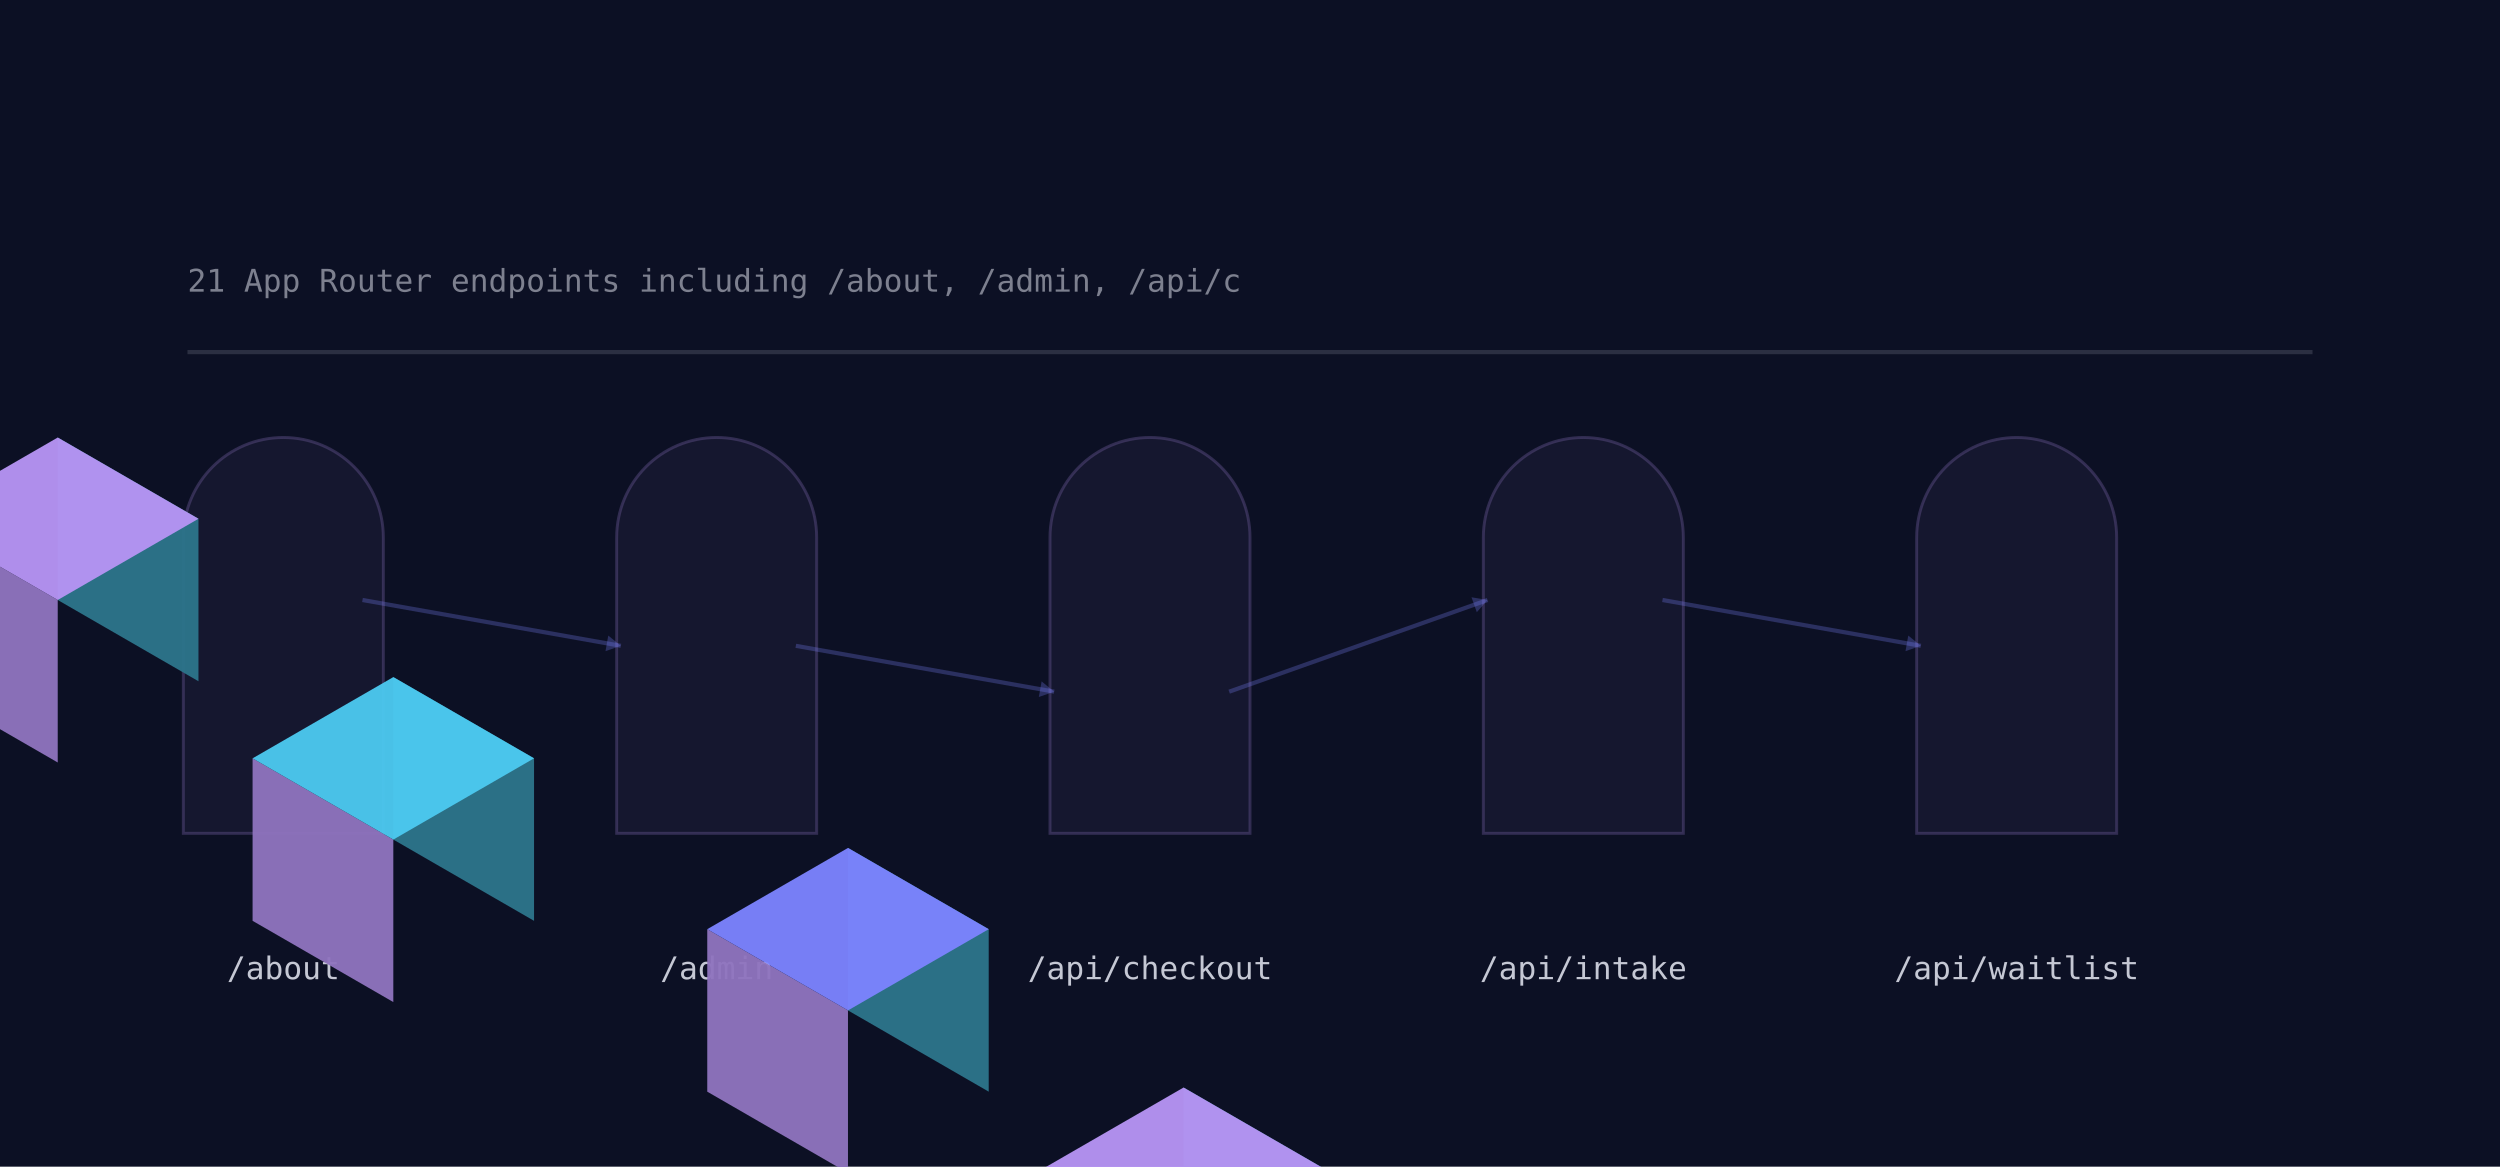
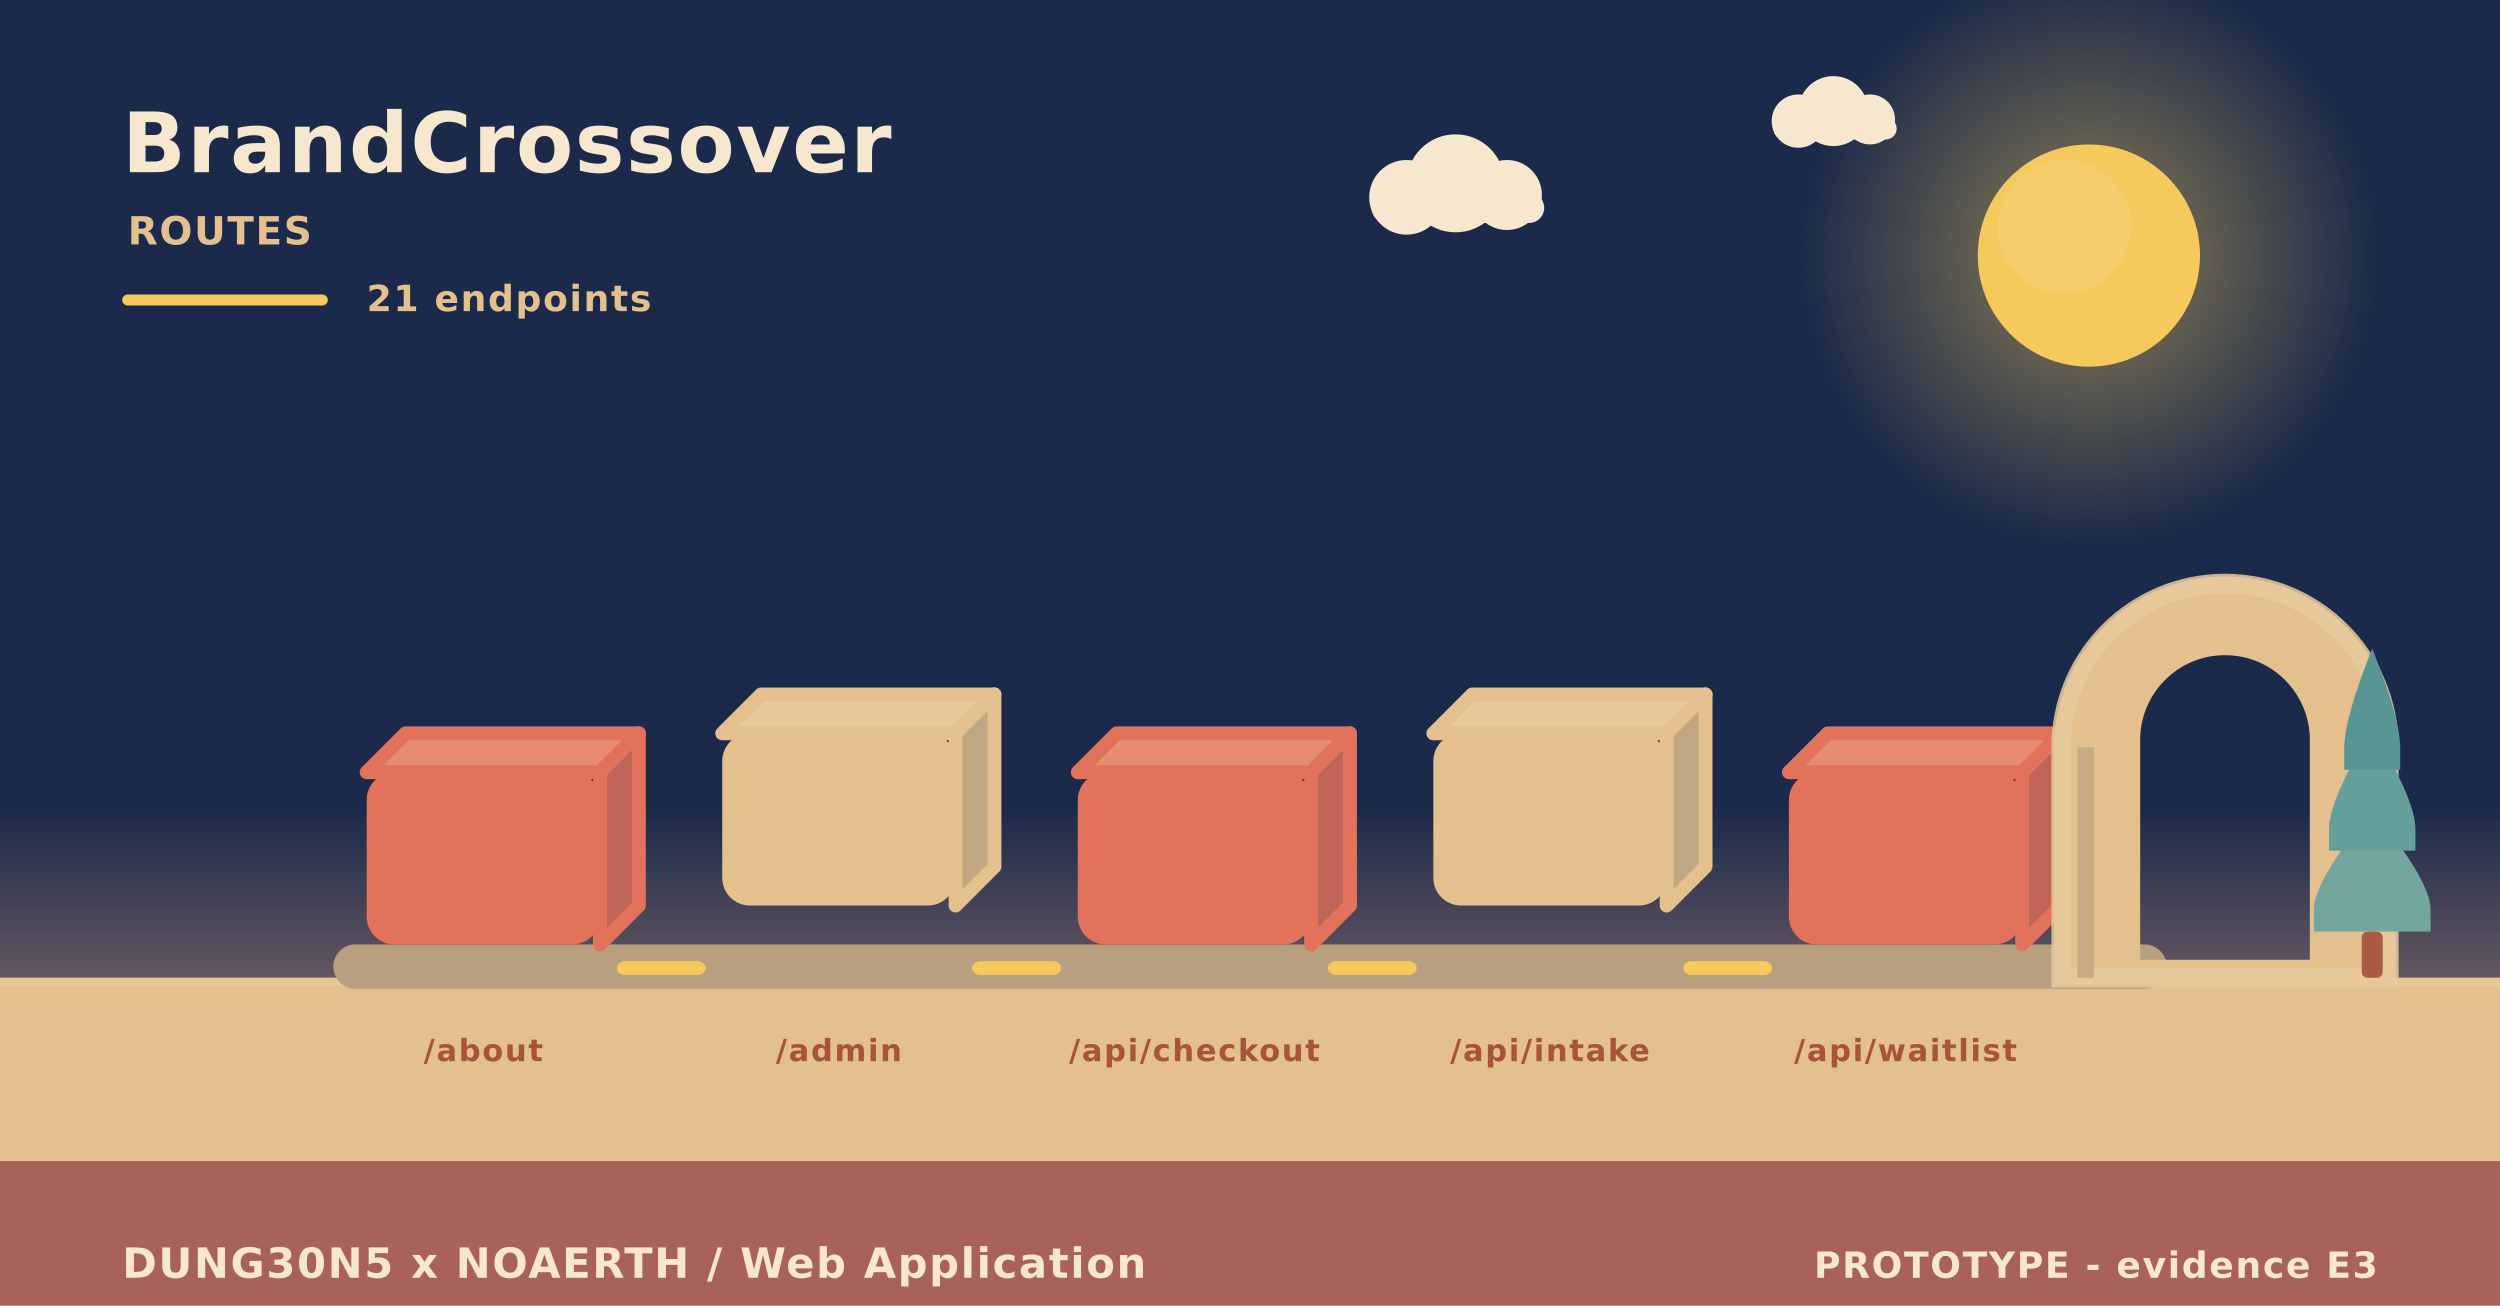
- <svg xmlns="http://www.w3.org/2000/svg" viewBox="0 0 1200 560" width="1200" height="560" role="img" aria-label="BrandCrossover data flow">
-   <rect width="1200" height="560" fill="#0c1024" />
-   <defs>
-     <linearGradient id="gf" x1="0" y1="0" x2="1" y2="1">
-       <stop offset="0%" stop-color="#7c83ff" />
-       <stop offset="100%" stop-color="#b794f4" />
-     </linearGradient>
-   </defs>
-   <path d="M88.00,400.00 L88.00,258.00 A48.00,48.00 0 0 1 184.00,258.00 L184.00,400.00 Z" fill="rgba(183,148,244,0.100)" opacity="0.55" stroke="rgba(183,148,244,0.400)" stroke-width="1.4" />
-   <polygon points="-133.37,173.00 -65.82,212.00 -65.82,134.00 -133.37,95.00" fill="#2c758b" opacity="0.95" />
-   <polygon points="-200.92,212.00 -133.37,251.00 -133.37,173.00 -200.92,134.00" fill="#8f73be" opacity="0.95" />
-   <polygon points="-133.37,95.00 -65.82,134.00 -133.37,173.00 -200.92,134.00" fill="#7c83ff" opacity="0.95" />
-   <text x="136" y="470" font-family="ui-monospace,Menlo,monospace" font-size="15" fill="rgba(238,240,251,0.820)" text-anchor="middle">/about</text>
-   <path d="M296.00,400.00 L296.00,258.00 A48.00,48.00 0 0 1 392.00,258.00 L392.00,400.00 Z" fill="rgba(183,148,244,0.100)" opacity="0.55" stroke="rgba(183,148,244,0.400)" stroke-width="1.4" />
-   <polygon points="27.71,288.00 95.26,327.00 95.26,249.00 27.71,210.00" fill="#2c758b" opacity="0.95" />
-   <polygon points="-39.84,327.00 27.71,366.00 27.71,288.00 -39.84,249.00" fill="#8f73be" opacity="0.95" />
-   <polygon points="27.71,210.00 95.26,249.00 27.71,288.00 -39.84,249.00" fill="#b794f4" opacity="0.95" />
-   <text x="344" y="470" font-family="ui-monospace,Menlo,monospace" font-size="15" fill="rgba(238,240,251,0.820)" text-anchor="middle">/admin</text>
-   <line x1="174.00" y1="288.00" x2="298.00" y2="310.00" stroke="rgba(124,131,255,0.500)" stroke-width="2.00" opacity="0.55" />
-   <polygon points="298.00,310.00 291.97,305.07 290.64,312.55" fill="rgba(124,131,255,0.500)" opacity="0.55" />
-   <path d="M504.00,400.00 L504.00,258.00 A48.00,48.00 0 0 1 600.00,258.00 L600.00,400.00 Z" fill="rgba(183,148,244,0.100)" opacity="0.55" stroke="rgba(183,148,244,0.400)" stroke-width="1.4" />
-   <polygon points="188.79,403.00 256.34,442.00 256.34,364.00 188.79,325.00" fill="#2c758b" opacity="0.95" />
-   <polygon points="121.24,442.00 188.79,481.00 188.79,403.00 121.24,364.00" fill="#8f73be" opacity="0.95" />
-   <polygon points="188.79,325.00 256.34,364.00 188.79,403.00 121.24,364.00" fill="#4cc9f0" opacity="0.95" />
-   <text x="552" y="470" font-family="ui-monospace,Menlo,monospace" font-size="15" fill="rgba(238,240,251,0.820)" text-anchor="middle">/api/checkout</text>
-   <line x1="382.00" y1="310.00" x2="506.00" y2="332.00" stroke="rgba(124,131,255,0.500)" stroke-width="2.00" opacity="0.55" />
-   <polygon points="506.00,332.00 499.97,327.07 498.64,334.55" fill="rgba(124,131,255,0.500)" opacity="0.55" />
-   <path d="M712.00,400.00 L712.00,258.00 A48.00,48.00 0 0 1 808.00,258.00 L808.00,400.00 Z" fill="rgba(183,148,244,0.100)" opacity="0.55" stroke="rgba(183,148,244,0.400)" stroke-width="1.4" />
-   <polygon points="407.03,485.00 474.58,524.00 474.58,446.00 407.03,407.00" fill="#2c758b" opacity="0.95" />
-   <polygon points="339.48,524.00 407.03,563.00 407.03,485.00 339.48,446.00" fill="#8f73be" opacity="0.95" />
-   <polygon points="407.03,407.00 474.58,446.00 407.03,485.00 339.48,446.00" fill="#7c83ff" opacity="0.95" />
-   <text x="760" y="470" font-family="ui-monospace,Menlo,monospace" font-size="15" fill="rgba(238,240,251,0.820)" text-anchor="middle">/api/intake</text>
-   <line x1="590.00" y1="332.00" x2="714.00" y2="288.00" stroke="rgba(124,131,255,0.500)" stroke-width="2.00" opacity="0.55" />
-   <polygon points="714.00,288.00 706.32,286.69 708.86,293.86" fill="rgba(124,131,255,0.500)" opacity="0.55" />
-   <path d="M920.00,400.00 L920.00,258.00 A48.00,48.00 0 0 1 1016.00,258.00 L1016.00,400.00 Z" fill="rgba(183,148,244,0.100)" opacity="0.55" stroke="rgba(183,148,244,0.400)" stroke-width="1.4" />
-   <polygon points="568.11,600.00 635.66,639.00 635.66,561.00 568.11,522.00" fill="#2c758b" opacity="0.95" />
-   <polygon points="500.56,639.00 568.11,678.00 568.11,600.00 500.56,561.00" fill="#8f73be" opacity="0.95" />
-   <polygon points="568.11,522.00 635.66,561.00 568.11,600.00 500.56,561.00" fill="#b794f4" opacity="0.95" />
-   <text x="968" y="470" font-family="ui-monospace,Menlo,monospace" font-size="15" fill="rgba(238,240,251,0.820)" text-anchor="middle">/api/waitlist</text>
-   <line x1="798.00" y1="288.00" x2="922.00" y2="310.00" stroke="rgba(124,131,255,0.500)" stroke-width="2.00" opacity="0.55" />
-   <polygon points="922.00,310.00 915.97,305.07 914.64,312.55" fill="rgba(124,131,255,0.500)" opacity="0.55" />
-   <rect x="90.00" y="168.00" width="1020.00" height="2.00" rx="0.00" fill="rgba(238,240,251,0.140)" opacity="1.00" />
-   <text x="90" y="140" font-family="ui-monospace,Menlo,monospace" font-size="15" fill="rgba(238,240,251,0.500)">21 App Router endpoints including /about, /admin, /api/c</text>
+ <svg xmlns="http://www.w3.org/2000/svg" width="900" height="470" viewBox="0 0 900 470" role="img" aria-label="BrandCrossover - how data moves">
+   <linearGradient id="skyd" x1="0" y1="0" x2="0" y2="1">
+     <stop offset="0" stop-color="#1b2a4a" />
+     <stop offset="0.62" stop-color="#1b2a4a" />
+     <stop offset="1" stop-color="#f3ad8a" />
+   </linearGradient>
+   <rect width="900" height="470" fill="url(#skyd)" />
+   <radialGradient id="sund">
+     <stop offset="0.35" stop-color="#f5c95c" stop-opacity="0.34" />
+     <stop offset="1" stop-color="#f5c95c" stop-opacity="0" />
+   </radialGradient>
+   <circle cx="752" cy="92" r="104" fill="url(#sund)" />
+   <circle cx="752" cy="92" r="40" fill="#f5c95c" />
+   <circle cx="743.2" cy="81.6" r="24" fill="#f5d27e" opacity="0.5" />
+   <g>
+     <circle cx="524" cy="66" r="17.64" fill="#f6e7ce" />
+     <circle cx="506.36" cy="71.04" r="13.44" fill="#f6e7ce" />
+     <circle cx="542.48" cy="70.2" r="12.6" fill="#f6e7ce" />
+     <rect x="493.76" y="69.36" width="62.16" height="10.92" rx="5.46" fill="#f6e7ce" />
+   </g>
+   <g>
+     <circle cx="660" cy="40" r="12.6" fill="#f6e7ce" />
+     <circle cx="647.4" cy="43.6" r="9.6" fill="#f6e7ce" />
+     <circle cx="673.2" cy="43" r="9" fill="#f6e7ce" />
+     <rect x="638.4" y="42.4" width="44.4" height="7.8" rx="3.9" fill="#f6e7ce" />
+   </g>
+   <rect x="0" y="352" width="900" height="118" fill="#e3c08d" />
+   <rect x="0" y="352" width="900" height="3" fill="#e6c596" />
+   <text x="44" y="62" font-family="Verdana,DejaVu Sans,sans-serif" font-size="30" font-weight="700" letter-spacing="0.6" fill="#f6e7ce" text-anchor="start">BrandCrossover</text>
+   <text x="46" y="88" font-family="Verdana,DejaVu Sans,sans-serif" font-size="14" font-weight="700" letter-spacing="0.6" fill="#e3c08d" text-anchor="start">ROUTES</text>
+   <rect x="44" y="106" width="74" height="4" rx="2" fill="#f5c95c" />
+   <text x="132" y="112" font-family="Verdana,DejaVu Sans,sans-serif" font-size="13" font-weight="700" letter-spacing="0.6" fill="#e3c08d" text-anchor="start">21 endpoints</text>
+   <rect x="120" y="340" width="660" height="16" rx="8" fill="#b79f80" />
+   <path d="M132,278 L216,278 L230,264 L146,264 Z" fill="#e68c74" stroke="#e2725b" stroke-width="5" stroke-linejoin="round" />
+   <path d="M216,278 L230,264 L230,326 L216,340 Z" fill="#c06658" stroke="#e2725b" stroke-width="5" stroke-linejoin="round" />
+   <rect x="132" y="278" width="84" height="62" rx="10" fill="#e2725b" />
+   <text x="174" y="382" font-family="Verdana,DejaVu Sans,sans-serif" font-size="11" font-weight="700" letter-spacing="0.6" fill="#a8543c" text-anchor="middle">/about</text>
+   <path d="M260,264 L344,264 L358,250 L274,250 Z" fill="#e7c99b" stroke="#e3c08d" stroke-width="5" stroke-linejoin="round" />
+   <path d="M344,264 L358,250 L358,312 L344,326 Z" fill="#c1a682" stroke="#e3c08d" stroke-width="5" stroke-linejoin="round" />
+   <rect x="260" y="264" width="84" height="62" rx="10" fill="#e3c08d" />
+   <text x="302" y="382" font-family="Verdana,DejaVu Sans,sans-serif" font-size="11" font-weight="700" letter-spacing="0.6" fill="#a8543c" text-anchor="middle">/admin</text>
+   <rect x="222" y="346" width="32" height="5" rx="3" fill="#f5c95c" />
+   <path d="M388,278 L472,278 L486,264 L402,264 Z" fill="#e68c74" stroke="#e2725b" stroke-width="5" stroke-linejoin="round" />
+   <path d="M472,278 L486,264 L486,326 L472,340 Z" fill="#c06658" stroke="#e2725b" stroke-width="5" stroke-linejoin="round" />
+   <rect x="388" y="278" width="84" height="62" rx="10" fill="#e2725b" />
+   <text x="430" y="382" font-family="Verdana,DejaVu Sans,sans-serif" font-size="11" font-weight="700" letter-spacing="0.6" fill="#a8543c" text-anchor="middle">/api/checkout</text>
+   <rect x="350" y="346" width="32" height="5" rx="3" fill="#f5c95c" />
+   <path d="M516,264 L600,264 L614,250 L530,250 Z" fill="#e7c99b" stroke="#e3c08d" stroke-width="5" stroke-linejoin="round" />
+   <path d="M600,264 L614,250 L614,312 L600,326 Z" fill="#c1a682" stroke="#e3c08d" stroke-width="5" stroke-linejoin="round" />
+   <rect x="516" y="264" width="84" height="62" rx="10" fill="#e3c08d" />
+   <text x="558" y="382" font-family="Verdana,DejaVu Sans,sans-serif" font-size="11" font-weight="700" letter-spacing="0.6" fill="#a8543c" text-anchor="middle">/api/intake</text>
+   <rect x="478" y="346" width="32" height="5" rx="3" fill="#f5c95c" />
+   <path d="M644,278 L728,278 L742,264 L658,264 Z" fill="#e68c74" stroke="#e2725b" stroke-width="5" stroke-linejoin="round" />
+   <path d="M728,278 L742,264 L742,326 L728,340 Z" fill="#c06658" stroke="#e2725b" stroke-width="5" stroke-linejoin="round" />
+   <rect x="644" y="278" width="84" height="62" rx="10" fill="#e2725b" />
+   <text x="686" y="382" font-family="Verdana,DejaVu Sans,sans-serif" font-size="11" font-weight="700" letter-spacing="0.6" fill="#a8543c" text-anchor="middle">/api/waitlist</text>
+   <rect x="606" y="346" width="32" height="5" rx="3" fill="#f5c95c" />
+   <path d="M742,352 L742,269.04 A59,59 0 0 1 860,269.04 L860,352 Z M767.96,348 L767.96,266.4 A33.04,33.04 0 0 1 834.04,266.4 L834.04,348 Z" fill="#e3c08d" fill-rule="evenodd" stroke="#e3c08d" stroke-width="5" stroke-linejoin="round" />
+   <path d="M742,352 L742,269.04 A59,59 0 0 1 860,269.04 L860,352 Z" fill="none" stroke="#e8c99d" stroke-width="7" stroke-linecap="round" opacity="0.85" />
+   <rect x="747.9" y="269.04" width="5.9" height="82.96" fill="#c7ab84" />
+   <rect x="850.22" y="335.36" width="7.56" height="16.64" rx="2.1" fill="#ac5b43" />
+   <path d="M854,291.68 Q833,317.01 833,327.5 Q833,335.36 833,335.36 L875,335.36 Q875,335.36 875,327.5 Q875,317.01 854,291.68 Z" fill="#74a6a0" />
+   <path d="M854,262.56 Q838.46,287.89 838.46,298.38 Q838.46,306.24 838.46,306.24 L869.54,306.24 Q869.54,306.24 869.54,298.38 Q869.54,287.89 854,262.56 Z" fill="#649f9a" />
+   <path d="M854,233.44 Q843.92,258.77 843.92,269.26 Q843.92,277.12 843.92,277.12 L864.08,277.12 Q864.08,277.12 864.08,269.26 Q864.08,258.77 854,233.44 Z" fill="#589694" />
+   <rect x="0" y="418" width="900" height="52" rx="0" fill="#a65c56" opacity="0.94" />
+   <text x="44" y="460" font-family="Verdana,DejaVu Sans,sans-serif" font-size="15" font-weight="700" letter-spacing="0.6" fill="#f6e7ce" text-anchor="start">DUNG30N5 x NOAERTH  /  Web Application</text>
+   <text x="856" y="460" font-family="Verdana,DejaVu Sans,sans-serif" font-size="13" font-weight="700" letter-spacing="0.6" fill="#f6e7ce" text-anchor="end">PROTOTYPE  -  evidence E3</text>
</svg>
